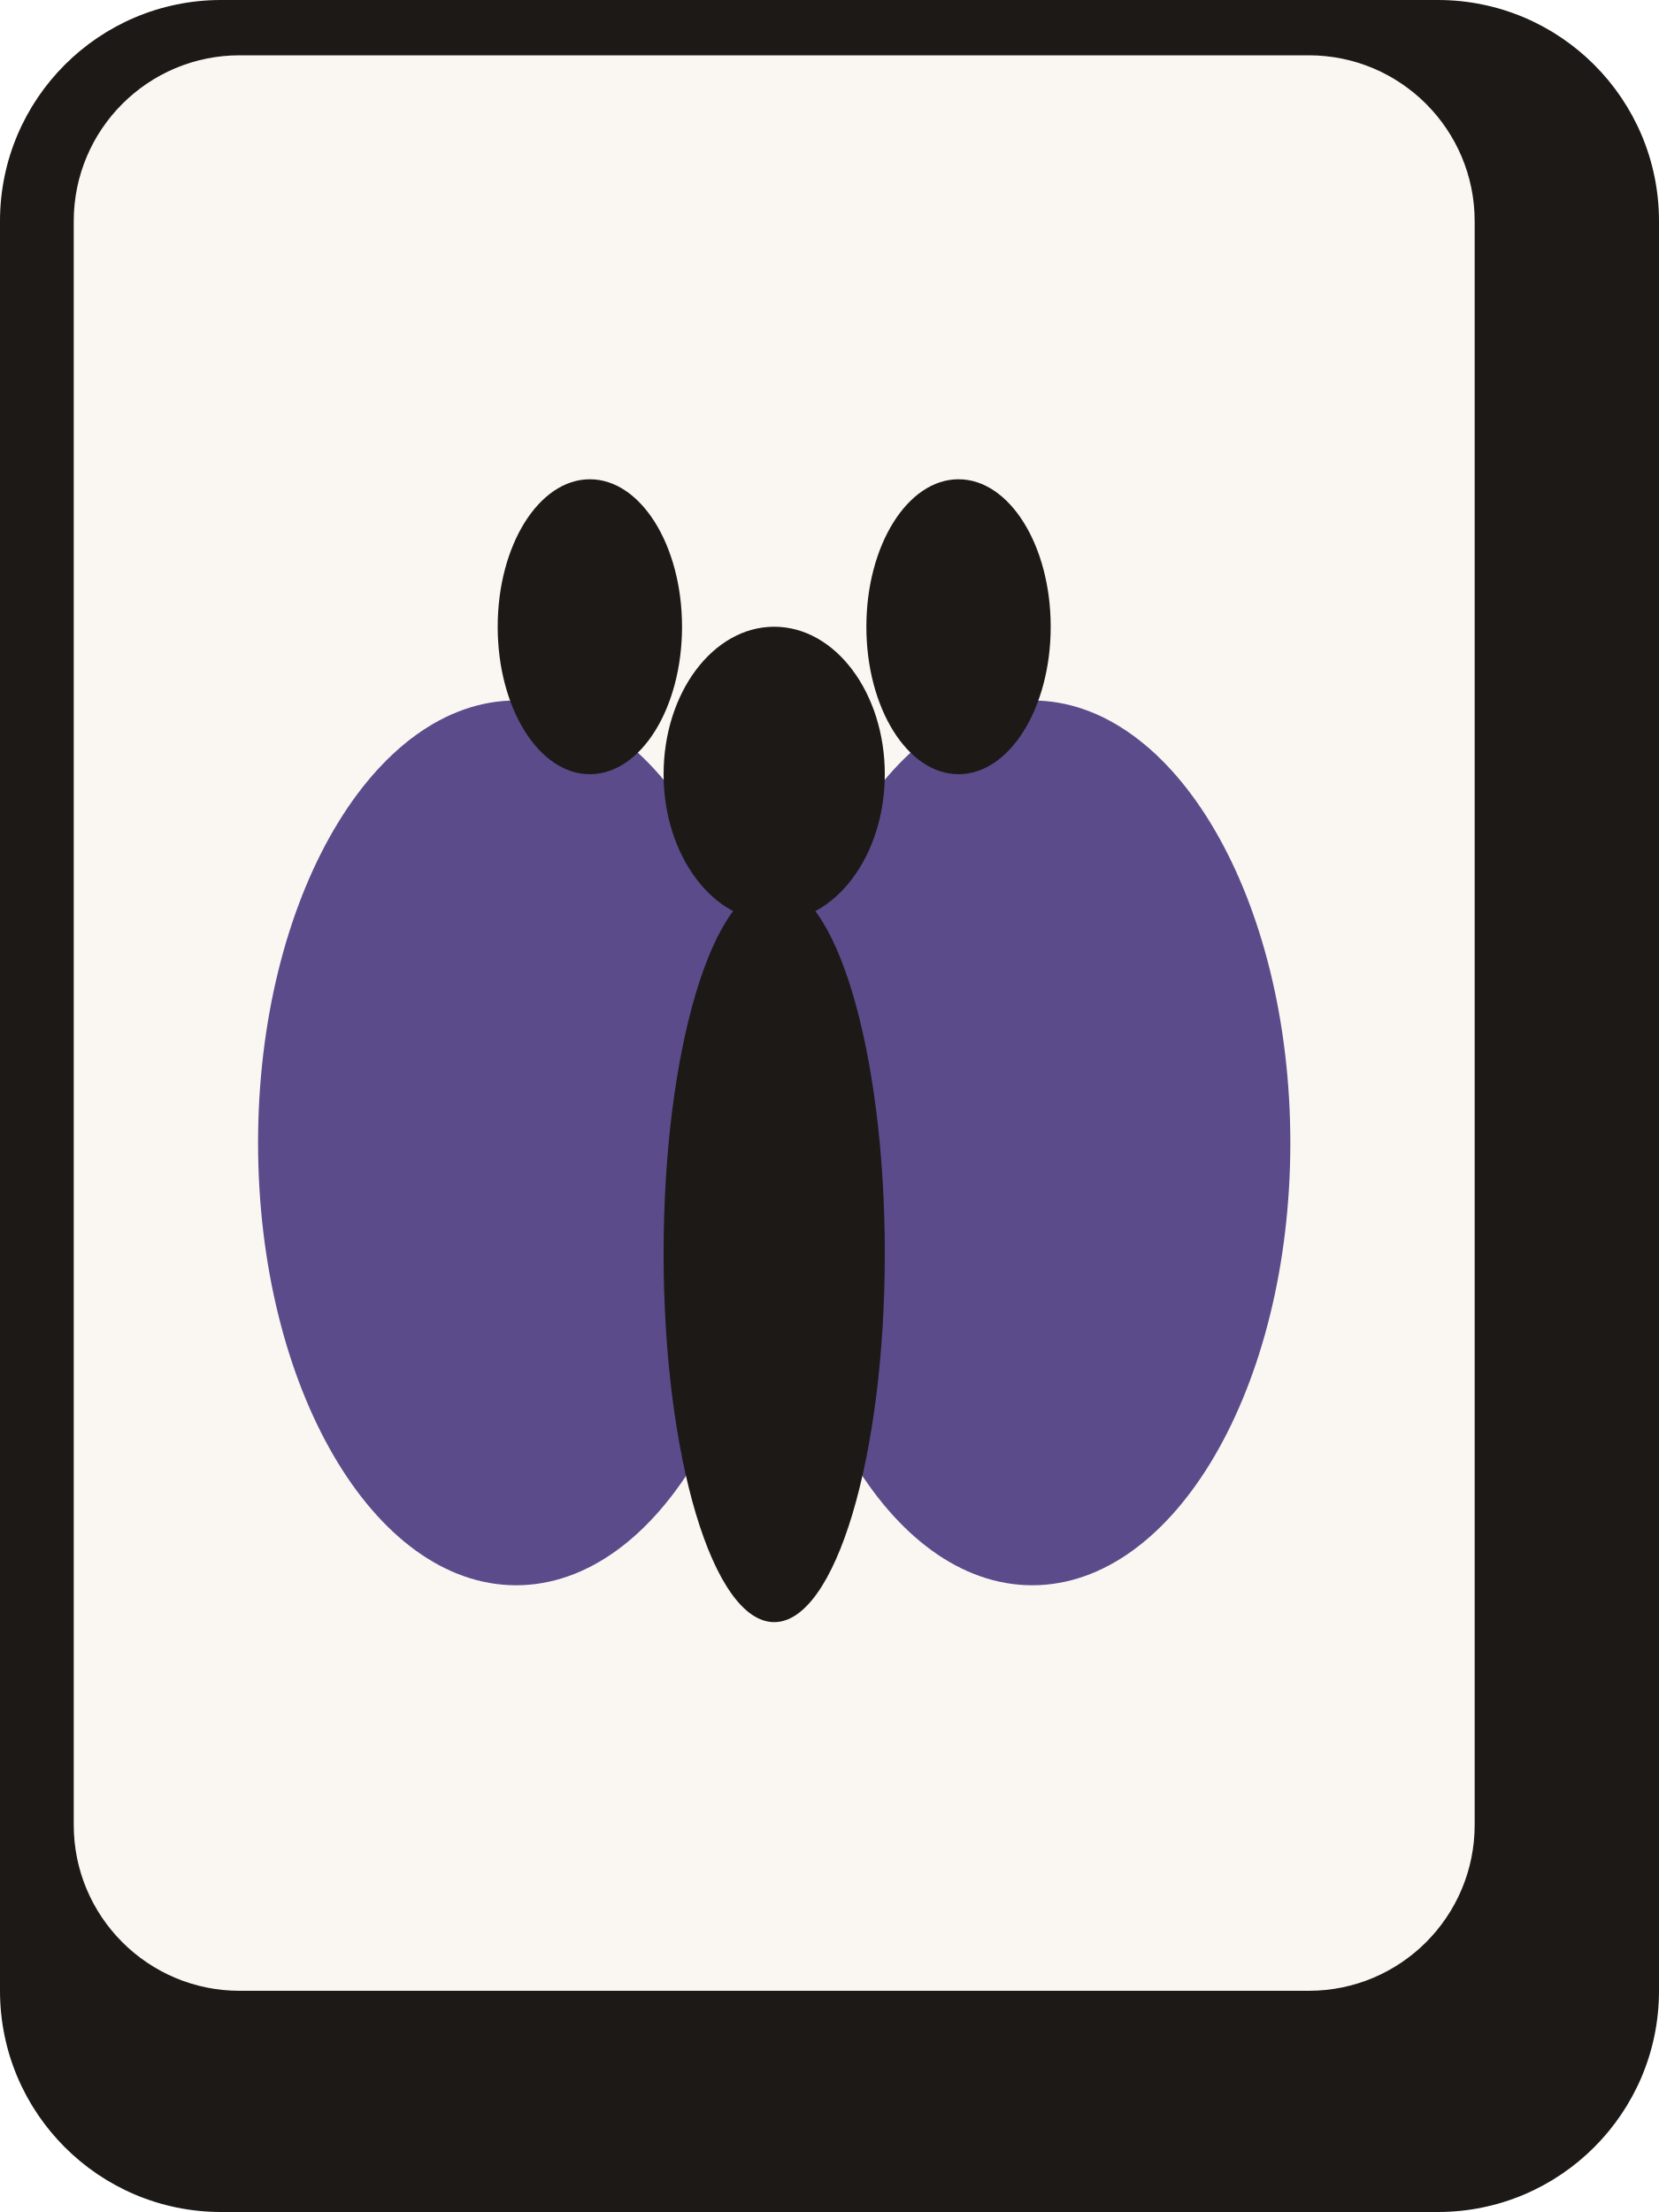
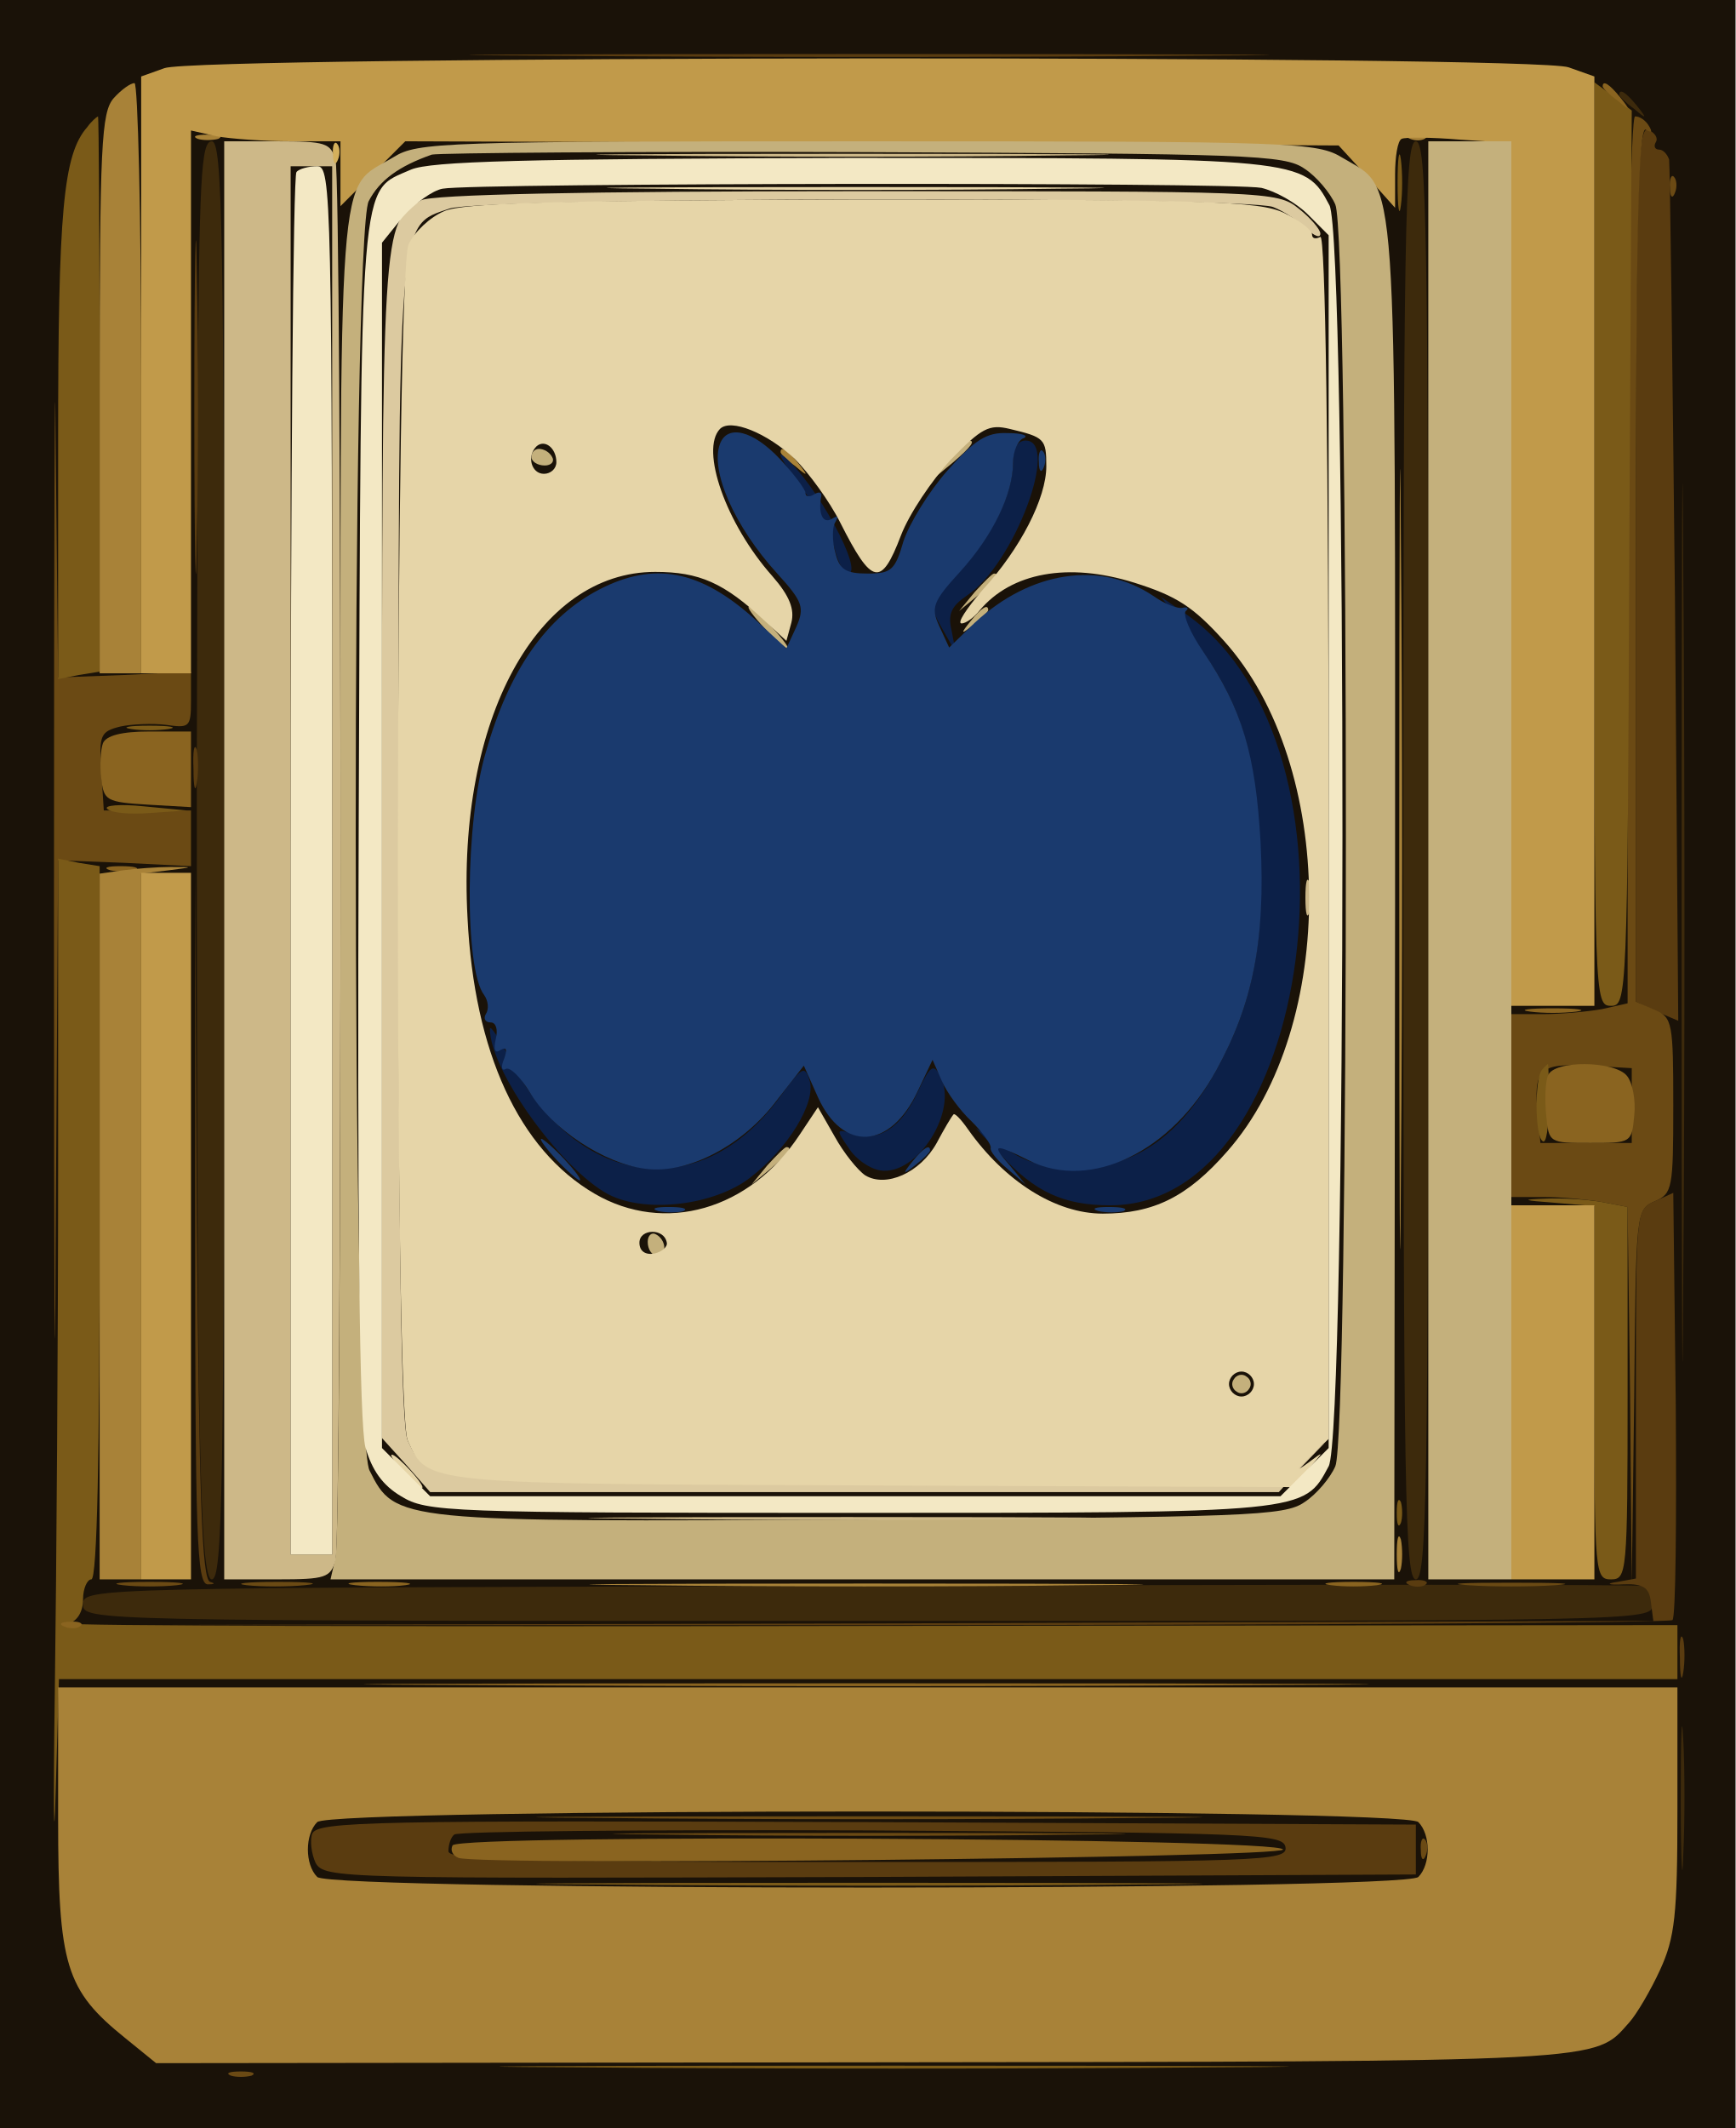
- <svg xmlns="http://www.w3.org/2000/svg" viewBox="0 0 90 120" width="90" height="120">
-   <rect width="90" height="120" rx="12" fill="#1C1917" />
-   <rect x="4" y="3" width="76" height="105" rx="9" fill="#FAF7F2" />
-   <ellipse cx="28" cy="62" rx="14" ry="24" fill="#5B4B8A" />
-   <ellipse cx="56" cy="62" rx="14" ry="24" fill="#5B4B8A" />
-   <ellipse cx="42" cy="68" rx="6" ry="20" fill="#1C1917" />
-   <ellipse cx="42" cy="42" rx="6" ry="8" fill="#1C1917" />
-   <ellipse cx="32" cy="34" rx="5" ry="8" fill="#1C1917" />
-   <ellipse cx="52" cy="34" rx="5" ry="8" fill="#1C1917" />
+ <svg xmlns="http://www.w3.org/2000/svg" viewBox="0 0 124 152" width="124" height="152">
+   <rect x="0" y="0" width="124" height="152" fill="#1A1208" />
+   <g transform="translate(0 152) scale(0.05933014 -0.059375)">
+     <path fill="#3D2A0C" fill-rule="evenodd" d="M1950 2446 c0 -2 8 -10 18 -17 15 -13 16 -12 3 4 -13 16 -21 21 -21 13z M238 2070 c0 -176 -1 -372 -1 -435 0 -788 3 -975 18 -975 13 0 15 103 15 865 0 762 -2 865 -15 865 -13 0 -15 -43 -17 -320z M1690 1525 c0 -762 2 -865 15 -865 13 0 15 103 15 865 0 762 -2 865 -15 865 -13 0 -15 -103 -15 -865z M2025 1450 c0 -470 1 -663 2 -428 2 236 2 620 0 855 -1 236 -2 43 -2 -427z M1038 652 c-930 -2 -938 -2 -938 -22 0 -20 7 -20 945 -20 929 0 945 0 945 19 0 11 -3 21 -7 23 -5 2 -430 2 -945 0z M2024 395 c0 -77 2 -107 3 -67 2 40 2 103 0 140 -2 37 -3 4 -3 -73z" />
+   </g>
+   <g transform="translate(0 152) scale(0.05933014 -0.059375)">
+     <path fill="#5A3C10" fill-rule="evenodd" d="M658 2493 c217 -2 568 -2 780 0 213 1 36 2 -393 2 -429 0 -603 -1 -387 -2z M1970 1882 l0 -527 25 -12 26 -11 -4 511 c-3 282 -6 518 -7 525 -2 6 -7 12 -12 12 -5 0 -7 4 -4 9 3 5 -1 11 -9 15 -13 5 -15 -58 -15 -522z M234 2070 c0 -179 2 -252 3 -162 2 89 2 235 0 325 -1 89 -3 16 -3 -163z M233 1635 c0 -22 2 -30 4 -17 2 12 2 30 0 40 -3 9 -5 -1 -4 -23z M235 1085 c0 -375 2 -430 15 -431 8 0 10 1 3 3 -10 3 -13 103 -16 431 l-2 427 0 -430z M1993 1115 c-23 -10 -23 -11 -23 -232 l0 -222 -22 -4 c-15 -2 -12 -4 7 -3 24 1 31 -4 33 -21 l3 -23 -943 -3 -943 -2 952 0 c523 0 954 3 957 6 4 3 5 120 4 260 l-3 254 -22 -10z M1698 653 c7 -3 16 -2 19 1 4 3 -2 6 -13 5 -11 0 -14 -3 -6 -6z M2023 565 c0 -22 2 -30 4 -17 2 12 2 30 0 40 -3 9 -5 -1 -4 -23z M376 354 c-3 -8 -1 -24 4 -35 11 -19 27 -19 668 -17 l657 3 0 30 0 30 -661 3 c-595 2 -662 1 -668 -14z m1172 -16 c3 -17 -26 -18 -502 -18 -415 0 -506 2 -506 13 0 8 3 17 7 20 3 4 230 6 502 5 463 -3 496 -4 499 -20z" />
+   </g>
+   <g transform="translate(0 152) scale(0.05933014 -0.059375)">
+     <path fill="#6B4A14" fill-rule="evenodd" d="M1960 1886 l0 -533 -31 -7 c-17 -3 -49 -6 -70 -6 l-39 0 0 -110 0 -110 39 0 c21 0 52 -3 70 -6 l31 -6 3 -227 2 -226 3 225 c2 223 2 225 25 235 21 9 22 16 22 115 0 99 -1 106 -22 115 l-23 10 0 528 c0 397 3 526 12 521 7 -4 8 -3 4 4 -4 7 -11 12 -17 12 -5 0 -9 -207 -9 -534z m5 -656 l0 -45 -55 0 -55 0 -3 33 c-6 56 2 63 60 60 l53 -3 0 -45z M2011 2334 c0 -11 3 -14 6 -6 3 7 2 16 -1 19 -3 4 -6 -2 -5 -13z M65 1460 c0 -470 1 -648 2 -395 l3 460 80 -3 80 -4 0 34 0 33 -52 0 -53 0 -3 47 c-3 44 -1 48 23 54 14 3 39 4 55 2 28 -4 30 -3 30 29 l0 35 -80 -4 -80 -3 -3 285 c-1 157 -2 -100 -2 -570z M148 653 c17 -2 47 -2 65 0 17 2 3 4 -33 4 -36 0 -50 -2 -32 -4z M297 653 c18 -2 50 -2 70 0 21 2 7 4 -32 4 -38 0 -55 -2 -38 -4z M1768 653 c28 -2 76 -2 105 0 28 2 5 3 -53 3 -58 0 -81 -1 -52 -3z M723 373 c181 -2 473 -2 650 0 177 1 30 2 -328 2 -357 0 -502 -1 -322 -2z M798 353 c139 -2 364 -2 500 0 136 1 22 2 -253 2 -275 0 -386 -1 -247 -2z M1711 334 c0 -11 3 -14 6 -6 3 7 2 16 -1 19 -3 4 -6 -2 -5 -13z M278 63 c6 -2 18 -2 25 0 6 3 1 5 -13 5 -14 0 -19 -2 -12 -5z" />
+   </g>
+   <g transform="translate(0 152) scale(0.05933014 -0.059375)">
+     <path fill="#7A5A18" fill-rule="evenodd" d="M1920 1905 c0 -547 0 -555 20 -555 19 0 20 9 22 538 l3 539 -22 17 -23 17 0 -556z M105 2407 c-29 -33 -35 -101 -35 -379 l0 -285 25 5 25 4 0 334 c0 184 -1 334 -2 334 -2 -1 -8 -6 -13 -13z M1683 2340 c0 -30 2 -43 4 -27 2 15 2 39 0 55 -2 15 -4 2 -4 -28z M158 1683 c12 -2 32 -2 45 0 12 2 2 4 -23 4 -25 0 -35 -2 -22 -4z M129 1587 c5 -5 28 -7 52 -5 l44 3 -52 5 c-29 3 -48 1 -44 -3z M70 1156 c0 -204 -2 -488 -4 -631 -2 -143 -1 -198 1 -122 l4 137 974 0 975 0 0 33 0 32 -977 -1 c-538 -1 -970 0 -960 3 10 3 17 14 17 29 0 13 5 24 10 24 7 0 10 150 10 429 l0 429 -25 4 -25 5 0 -371z M1857 1273 c-9 -9 -9 -81 1 -86 4 -3 7 17 7 44 0 27 0 49 -1 49 0 0 -4 -3 -7 -7z M1873 1113 l47 -4 0 -225 c0 -217 1 -224 20 -224 19 0 20 7 20 224 l0 224 -31 6 c-17 3 -48 5 -68 4 -30 -1 -28 -2 12 -5z M1682 740 c0 -14 2 -19 5 -12 2 6 2 18 0 25 -3 6 -5 1 -5 -13z M723 293 c181 -2 473 -2 650 0 177 1 30 2 -328 2 -357 0 -502 -1 -322 -2z M693 73 c214 -2 560 -2 770 0 210 1 36 2 -388 2 -424 0 -595 -1 -382 -2z" />
+   </g>
+   <g transform="translate(0 152) scale(0.05933014 -0.059375)">
+     <path fill="#8A6420" fill-rule="evenodd" d="M1930 2456 c0 -2 8 -10 18 -17 15 -13 16 -12 3 4 -13 16 -21 21 -21 13z M124 1666 c-3 -8 -4 -27 -2 -43 3 -26 6 -28 56 -31 l52 -3 0 45 0 46 -50 0 c-34 0 -52 -5 -56 -14z M133 1513 c9 -2 23 -2 30 0 6 3 -1 5 -18 5 -16 0 -22 -2 -12 -5z M1843 1343 c15 -2 39 -2 55 0 15 2 2 4 -28 4 -30 0 -43 -2 -27 -4z M1864 1266 c-3 -8 -4 -29 -2 -48 3 -33 4 -33 53 -33 49 0 50 0 53 33 2 18 -2 40 -9 48 -15 18 -88 19 -95 0z M428 653 c18 -2 45 -2 60 0 15 2 0 4 -33 4 -33 0 -45 -2 -27 -4z M1603 653 c15 -2 39 -2 55 0 15 2 2 4 -28 4 -30 0 -43 -2 -27 -4z M78 603 c7 -3 16 -2 19 1 4 3 -2 6 -13 5 -11 0 -14 -3 -6 -6z M552 533 c267 -2 708 -2 980 0 271 1 52 2 -487 2 -539 0 -761 -1 -493 -2z M545 340 c-3 -6 0 -12 7 -15 26 -10 993 0 993 10 0 14 -991 19 -1000 5z" />
+   </g>
+   <g transform="translate(0 152) scale(0.05933014 -0.059375)">
+     <path fill="#A88238" fill-rule="evenodd" d="M137 2442 c-15 -17 -17 -56 -17 -355 l0 -337 25 0 25 0 0 355 c0 195 -4 355 -8 355 -5 0 -16 -8 -25 -18z M238 2393 c6 -2 18 -2 25 0 6 3 1 5 -13 5 -14 0 -19 -2 -12 -5z M1698 2393 c7 -3 16 -2 19 1 4 3 -2 6 -13 5 -11 0 -14 -3 -6 -6z M1685 1525 c0 -418 1 -588 2 -377 2 211 2 553 0 760 -1 207 -2 35 -2 -383z M940 2016 c0 -2 8 -10 18 -17 15 -13 16 -12 3 4 -13 16 -21 21 -21 13z M148 1513 l-28 -4 0 -425 0 -424 25 0 25 0 0 424 0 425 33 4 c31 4 31 4 2 4 -16 0 -42 -2 -57 -4z M1682 690 c0 -19 2 -27 5 -17 2 9 2 25 0 35 -3 9 -5 1 -5 -18z M772 653 c147 -2 390 -2 540 0 150 1 30 2 -267 2 -297 0 -420 -1 -273 -2z M70 373 c0 -178 9 -207 81 -265 l37 -30 852 1 c905 1 879 0 922 48 9 10 26 39 37 63 18 39 21 66 21 193 l0 147 -975 0 -975 0 0 -157z m1638 -5 c15 -15 15 -51 0 -66 -17 -17 -1309 -17 -1326 0 -15 15 -15 51 0 66 17 17 1309 17 1326 0z" />
+   </g>
+   <g transform="translate(0 152) scale(0.05933014 -0.059375)">
+     <path fill="#C19A4A" fill-rule="evenodd" d="M198 2478 l-28 -10 0 -359 0 -359 30 0 30 0 0 326 0 327 31 -7 c17 -3 58 -6 90 -6 l59 0 0 -39 0 -39 39 39 39 39 562 -2 562 -3 34 -37 34 -38 0 40 c0 21 3 41 8 43 4 2 35 2 70 -1 l62 -4 0 -519 0 -519 50 0 50 0 0 559 0 559 -31 11 c-42 15 -1652 14 -1691 -1z M170 1085 l0 -425 30 0 30 0 0 425 0 425 -30 0 -30 0 0 -425z M1820 885 l0 -225 50 0 50 0 0 225 0 225 -50 0 -50 0 0 -225z" />
+   </g>
+   <g transform="translate(0 152) scale(0.05933014 -0.059375)">
+     <path fill="#C4B07C" fill-rule="evenodd" d="M474 2371 c-69 -42 -64 19 -64 -863 0 -438 -2 -808 -6 -822 l-6 -26 640 0 641 0 1 815 c0 901 4 855 -63 895 -31 19 -54 20 -572 20 -514 0 -542 -1 -571 -19z m1097 -14 c14 -9 31 -29 37 -43 17 -36 17 -1482 0 -1518 -6 -14 -23 -34 -37 -43 -24 -17 -68 -18 -534 -21 -560 -3 -561 -3 -592 59 -22 41 -22 1486 -1 1527 13 25 36 42 76 56 8 2 242 4 520 3 464 -2 507 -3 531 -20z M1144 2008 l-19 -23 23 19 c21 18 27 26 19 26 -2 0 -12 -10 -23 -22z M640 2010 c0 -5 7 -10 16 -10 8 0 12 5 9 10 -3 6 -10 10 -16 10 -5 0 -9 -4 -9 -10z M1174 1848 l-19 -23 23 19 c21 18 27 26 19 26 -2 0 -12 -10 -23 -22z M920 1805 c13 -14 26 -25 28 -25 3 0 -5 11 -18 25 -13 14 -26 25 -28 25 -3 0 5 -11 18 -25z M1169 1813 c-13 -16 -12 -17 4 -4 9 7 17 15 17 17 0 8 -8 3 -21 -13z M924 1158 l-19 -23 23 19 c21 18 27 26 19 26 -2 0 -12 -10 -23 -22z M780 1066 c0 -9 5 -16 10 -16 6 0 10 4 10 9 0 6 -4 13 -10 16 -5 3 -10 -1 -10 -9z M1486 901 c-4 -5 -2 -12 3 -15 5 -4 12 -2 15 3 4 5 2 12 -3 15 -5 4 -12 2 -15 -3z M1720 1525 l0 -865 50 0 50 0 0 865 0 865 -50 0 -50 0 0 -865z" />
+   </g>
+   <g transform="translate(0 152) scale(0.05933014 -0.059375)">
+     <path fill="#CDB888" fill-rule="evenodd" d="M270 1525 l0 -865 64 0 c58 0 64 2 70 23 8 29 8 1655 0 1685 -6 20 -12 22 -70 22 l-64 0 0 -865z m130 0 l0 -835 -25 0 -25 0 0 835 0 835 25 0 25 0 0 -835z M778 2373 c139 -2 364 -2 500 0 136 1 22 2 -253 2 -275 0 -386 -1 -247 -2z M1572 1480 c0 -19 2 -27 5 -17 2 9 2 25 0 35 -3 9 -5 1 -5 -18z M768 733 c138 -2 366 -2 505 0 138 1 25 2 -253 2 -278 0 -391 -1 -252 -2z" />
+   </g>
+   <g transform="translate(0 152) scale(0.05933014 -0.059375)">
+     <path fill="#DCCAA0" fill-rule="evenodd" d="M507 2319 c-47 -28 -47 -21 -47 -778 l0 -711 29 -32 29 -33 511 0 511 0 27 30 28 29 -28 -24 -29 -25 -492 0 c-530 0 -531 0 -555 52 -8 17 -11 231 -11 719 0 765 -2 741 61 763 40 14 956 15 992 2 13 -5 31 -17 40 -26 10 -9 17 -12 17 -6 0 5 -12 19 -26 30 -26 21 -36 21 -533 21 -325 0 -512 -4 -524 -11z" />
+   </g>
+   <g transform="translate(0 152) scale(0.05933014 -0.059375)">
+     <path fill="#E6D5A8" fill-rule="evenodd" d="M788 2333 c133 -2 351 -2 485 0 133 1 24 2 -243 2 -267 0 -376 -1 -242 -2z M535 2306 c-17 -7 -36 -25 -43 -40 -16 -36 -18 -1403 -1 -1439 24 -53 15 -52 560 -54 l507 -2 18 22 c19 22 19 22 -1 7 -15 -11 -15 -9 2 7 l23 22 0 726 c0 469 -4 724 -10 720 -6 -3 -10 -2 -10 3 0 5 -15 17 -34 26 -30 14 -92 16 -508 16 -369 -1 -480 -4 -503 -14z m422 -298 c17 -17 42 -51 55 -77 38 -75 49 -78 73 -15 10 26 37 66 60 91 37 38 46 43 71 37 42 -10 44 -12 44 -45 0 -38 -31 -99 -77 -149 -19 -22 -31 -40 -25 -40 5 0 15 7 22 16 38 45 106 58 186 33 51 -16 71 -29 108 -70 135 -150 137 -463 4 -614 -48 -55 -89 -75 -150 -75 -57 0 -118 39 -162 101 -9 13 -17 21 -18 18 -2 -2 -11 -17 -20 -34 -20 -36 -61 -54 -86 -39 -9 6 -26 27 -37 47 l-20 35 -22 -33 c-60 -91 -163 -120 -247 -71 -91 53 -145 170 -153 332 -13 239 84 416 226 416 53 0 83 -13 132 -59 l26 -24 6 22 c4 16 -2 32 -23 56 -56 63 -87 152 -63 177 13 13 57 -5 90 -36z m-287 -4 c0 -8 -7 -14 -15 -14 -15 0 -21 21 -9 33 10 9 24 -2 24 -19z m133 -939 c1 -5 -6 -11 -15 -13 -11 -2 -18 3 -18 13 0 17 30 18 33 0z m707 -170 c0 -8 -7 -15 -15 -15 -8 0 -15 7 -15 15 0 8 7 15 15 15 8 0 15 -7 15 -15z M485 790 c10 -11 20 -20 23 -20 3 0 -3 9 -13 20 -10 11 -20 20 -23 20 -3 0 3 -9 13 -20z" />
+   </g>
+   <g transform="translate(0 152) scale(0.05933014 -0.059375)">
+     <path fill="#F3E8C4" fill-rule="evenodd" d="M495 2356 c-63 -28 -60 8 -63 -779 -2 -490 1 -731 8 -758 8 -28 21 -46 43 -59 31 -19 54 -20 540 -20 552 0 547 0 577 56 22 40 22 1477 1 1517 -30 57 -34 57 -578 57 -394 -1 -504 -4 -528 -14z m1024 -22 c17 -4 42 -18 56 -32 l25 -25 0 -729 0 -730 -29 -29 -29 -29 -512 0 -512 0 -29 29 -29 29 0 725 0 725 25 31 c14 16 36 32 48 34 35 7 951 8 986 1z M357 2353 c-4 -3 -7 -379 -7 -835 l0 -828 25 0 25 0 0 835 c0 803 -1 835 -18 835 -10 0 -22 -3 -25 -7z" />
+   </g>
+   <g transform="translate(0 152) scale(0.05933014 -0.059375)">
+     <path fill="#D4B05C" fill-rule="evenodd" d="M401 2374 c0 -11 3 -14 6 -6 3 7 2 16 -1 19 -3 4 -6 -2 -5 -13z" />
+   </g>
+   <g transform="translate(0 152) scale(0.05933014 -0.059375)">
+     <path fill="#0C2048" fill-rule="evenodd" d="M1220 2005 c0 -39 -24 -88 -65 -133 -36 -40 -36 -41 -20 -69 l16 -28 -5 26 c-5 21 0 30 19 43 56 37 112 186 70 186 -9 0 -15 -9 -15 -25z M962 1978 c20 -26 39 -61 43 -78 4 -16 11 -30 16 -30 21 0 -39 110 -77 141 -10 8 -1 -7 18 -33z M1437 1792 c55 -73 74 -131 80 -245 7 -118 -8 -194 -52 -274 -43 -79 -99 -118 -168 -118 -39 0 -61 6 -87 24 l-35 24 30 -32 c41 -45 76 -61 132 -61 246 0 318 550 93 710 l-32 22 39 -50z M590 1322 c0 -50 86 -169 143 -199 45 -23 127 -13 170 20 46 35 80 91 72 117 -6 19 -9 17 -36 -20 -95 -130 -244 -110 -324 44 -14 27 -25 44 -25 38z M1105 1246 c-20 -43 -47 -60 -77 -50 -21 6 -22 6 -6 -17 8 -13 25 -25 38 -27 45 -7 95 73 72 114 -8 15 -12 12 -27 -20z" />
+   </g>
+   <g transform="translate(0 152) scale(0.05933014 -0.059375)">
+     <path fill="#1A3A6E" fill-rule="evenodd" d="M867 2026 c-12 -32 17 -99 69 -156 31 -34 33 -41 23 -64 l-12 -26 -39 36 c-65 58 -120 69 -186 35 -64 -33 -109 -97 -137 -196 -25 -83 -26 -261 -2 -292 5 -7 6 -17 2 -23 -3 -5 -1 -10 6 -10 6 0 9 -8 6 -20 -3 -13 -1 -18 6 -13 7 4 8 0 4 -11 -4 -9 -3 -15 2 -12 5 3 18 -10 29 -28 26 -44 90 -86 139 -92 51 -7 118 28 159 83 l32 41 17 -38 c30 -66 87 -63 120 7 l18 38 11 -25 c6 -14 22 -36 36 -49 14 -14 24 -28 23 -32 -1 -4 8 -15 20 -25 l22 -19 -19 23 c-23 26 -19 27 23 6 74 -37 172 10 226 109 44 80 59 156 53 274 -6 105 -22 160 -69 229 -16 23 -25 45 -21 49 4 3 2 5 -3 4 -6 -2 -22 4 -36 14 -64 43 -148 30 -215 -32 l-31 -30 -12 26 c-10 22 -8 29 25 65 40 44 64 94 64 132 0 13 6 27 13 29 6 3 -2 6 -20 6 -25 1 -39 -8 -72 -45 -23 -26 -46 -64 -53 -85 -10 -35 -15 -39 -43 -39 -27 0 -34 5 -39 25 -4 14 -4 31 0 37 4 7 3 8 -4 4 -11 -7 -17 6 -13 27 1 5 -3 6 -9 2 -5 -3 -10 -3 -10 2 0 4 -14 23 -31 41 -32 34 -63 42 -72 18z M1251 2004 c0 -11 3 -14 6 -6 3 7 2 16 -1 19 -3 4 -6 -2 -5 -13z M670 1165 c13 -14 26 -25 28 -25 3 0 -5 11 -18 25 -13 14 -26 25 -28 25 -3 0 5 -11 18 -25z M1099 1163 c-13 -16 -12 -17 4 -4 9 7 17 15 17 17 0 8 -8 3 -21 -13z M793 1103 c9 -2 23 -2 30 0 6 3 -1 5 -18 5 -16 0 -22 -2 -12 -5z M1323 1103 c9 -2 23 -2 30 0 6 3 -1 5 -18 5 -16 0 -22 -2 -12 -5z" />
+   </g>
</svg>
